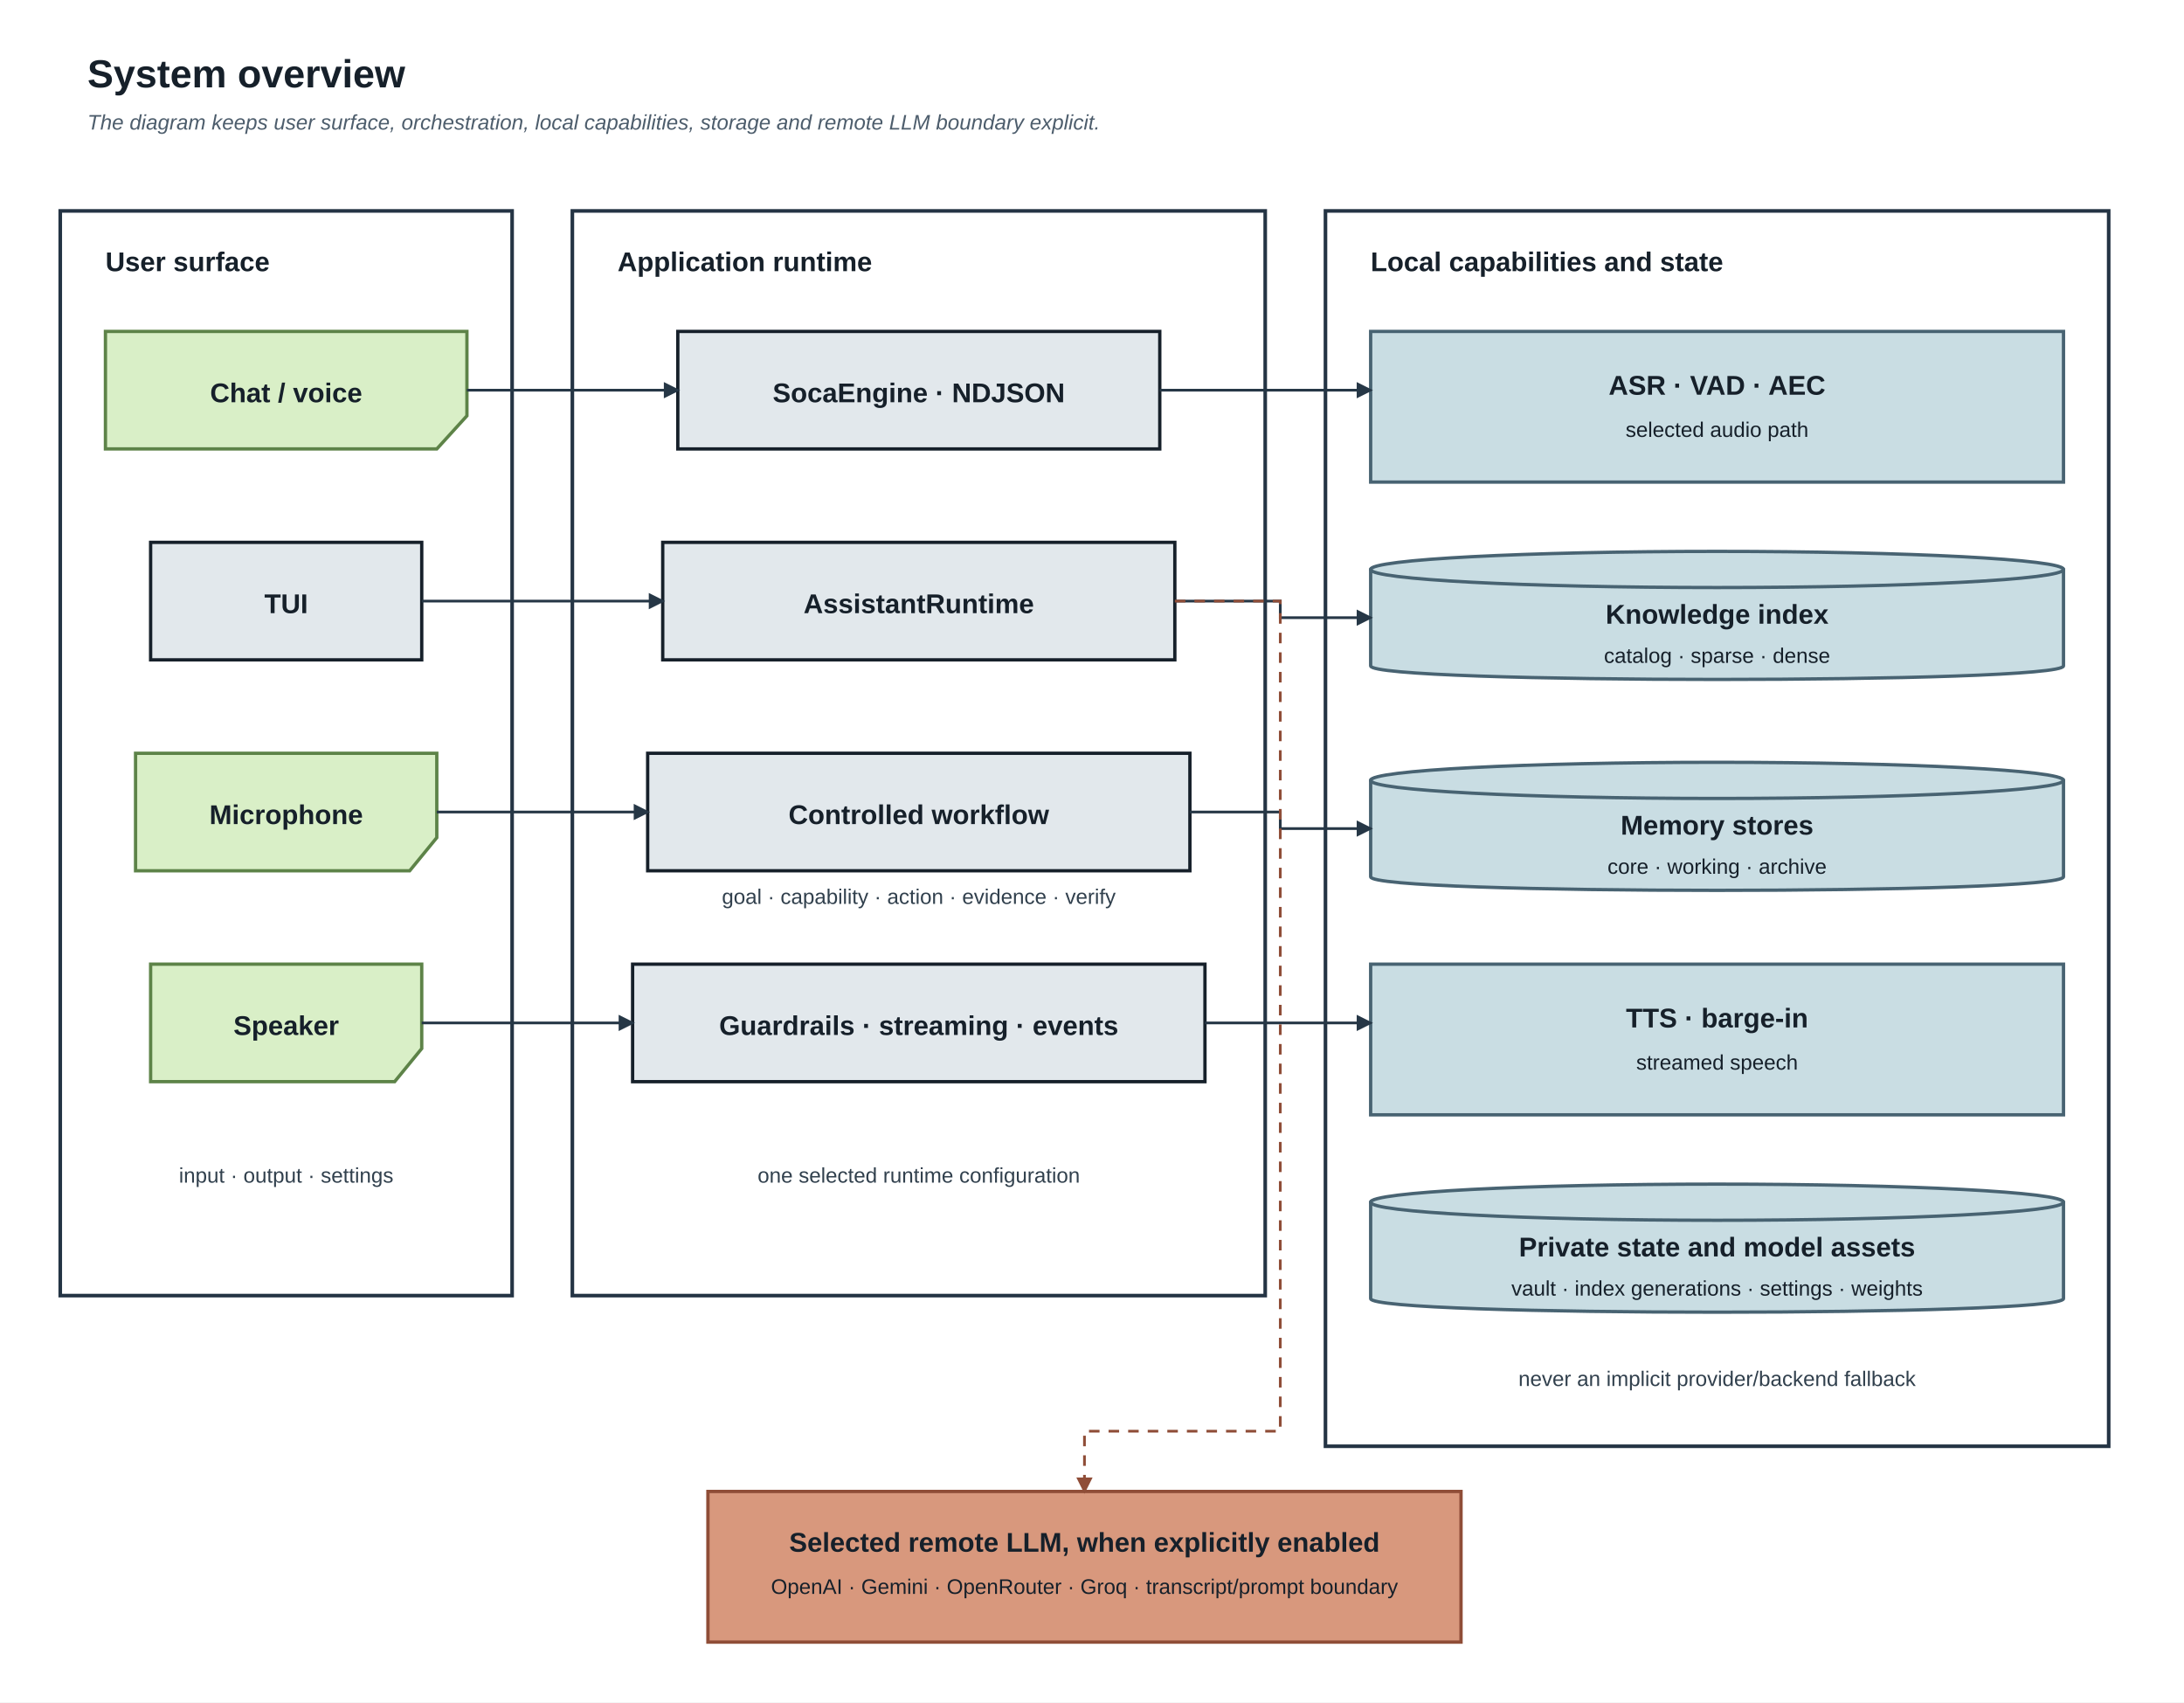
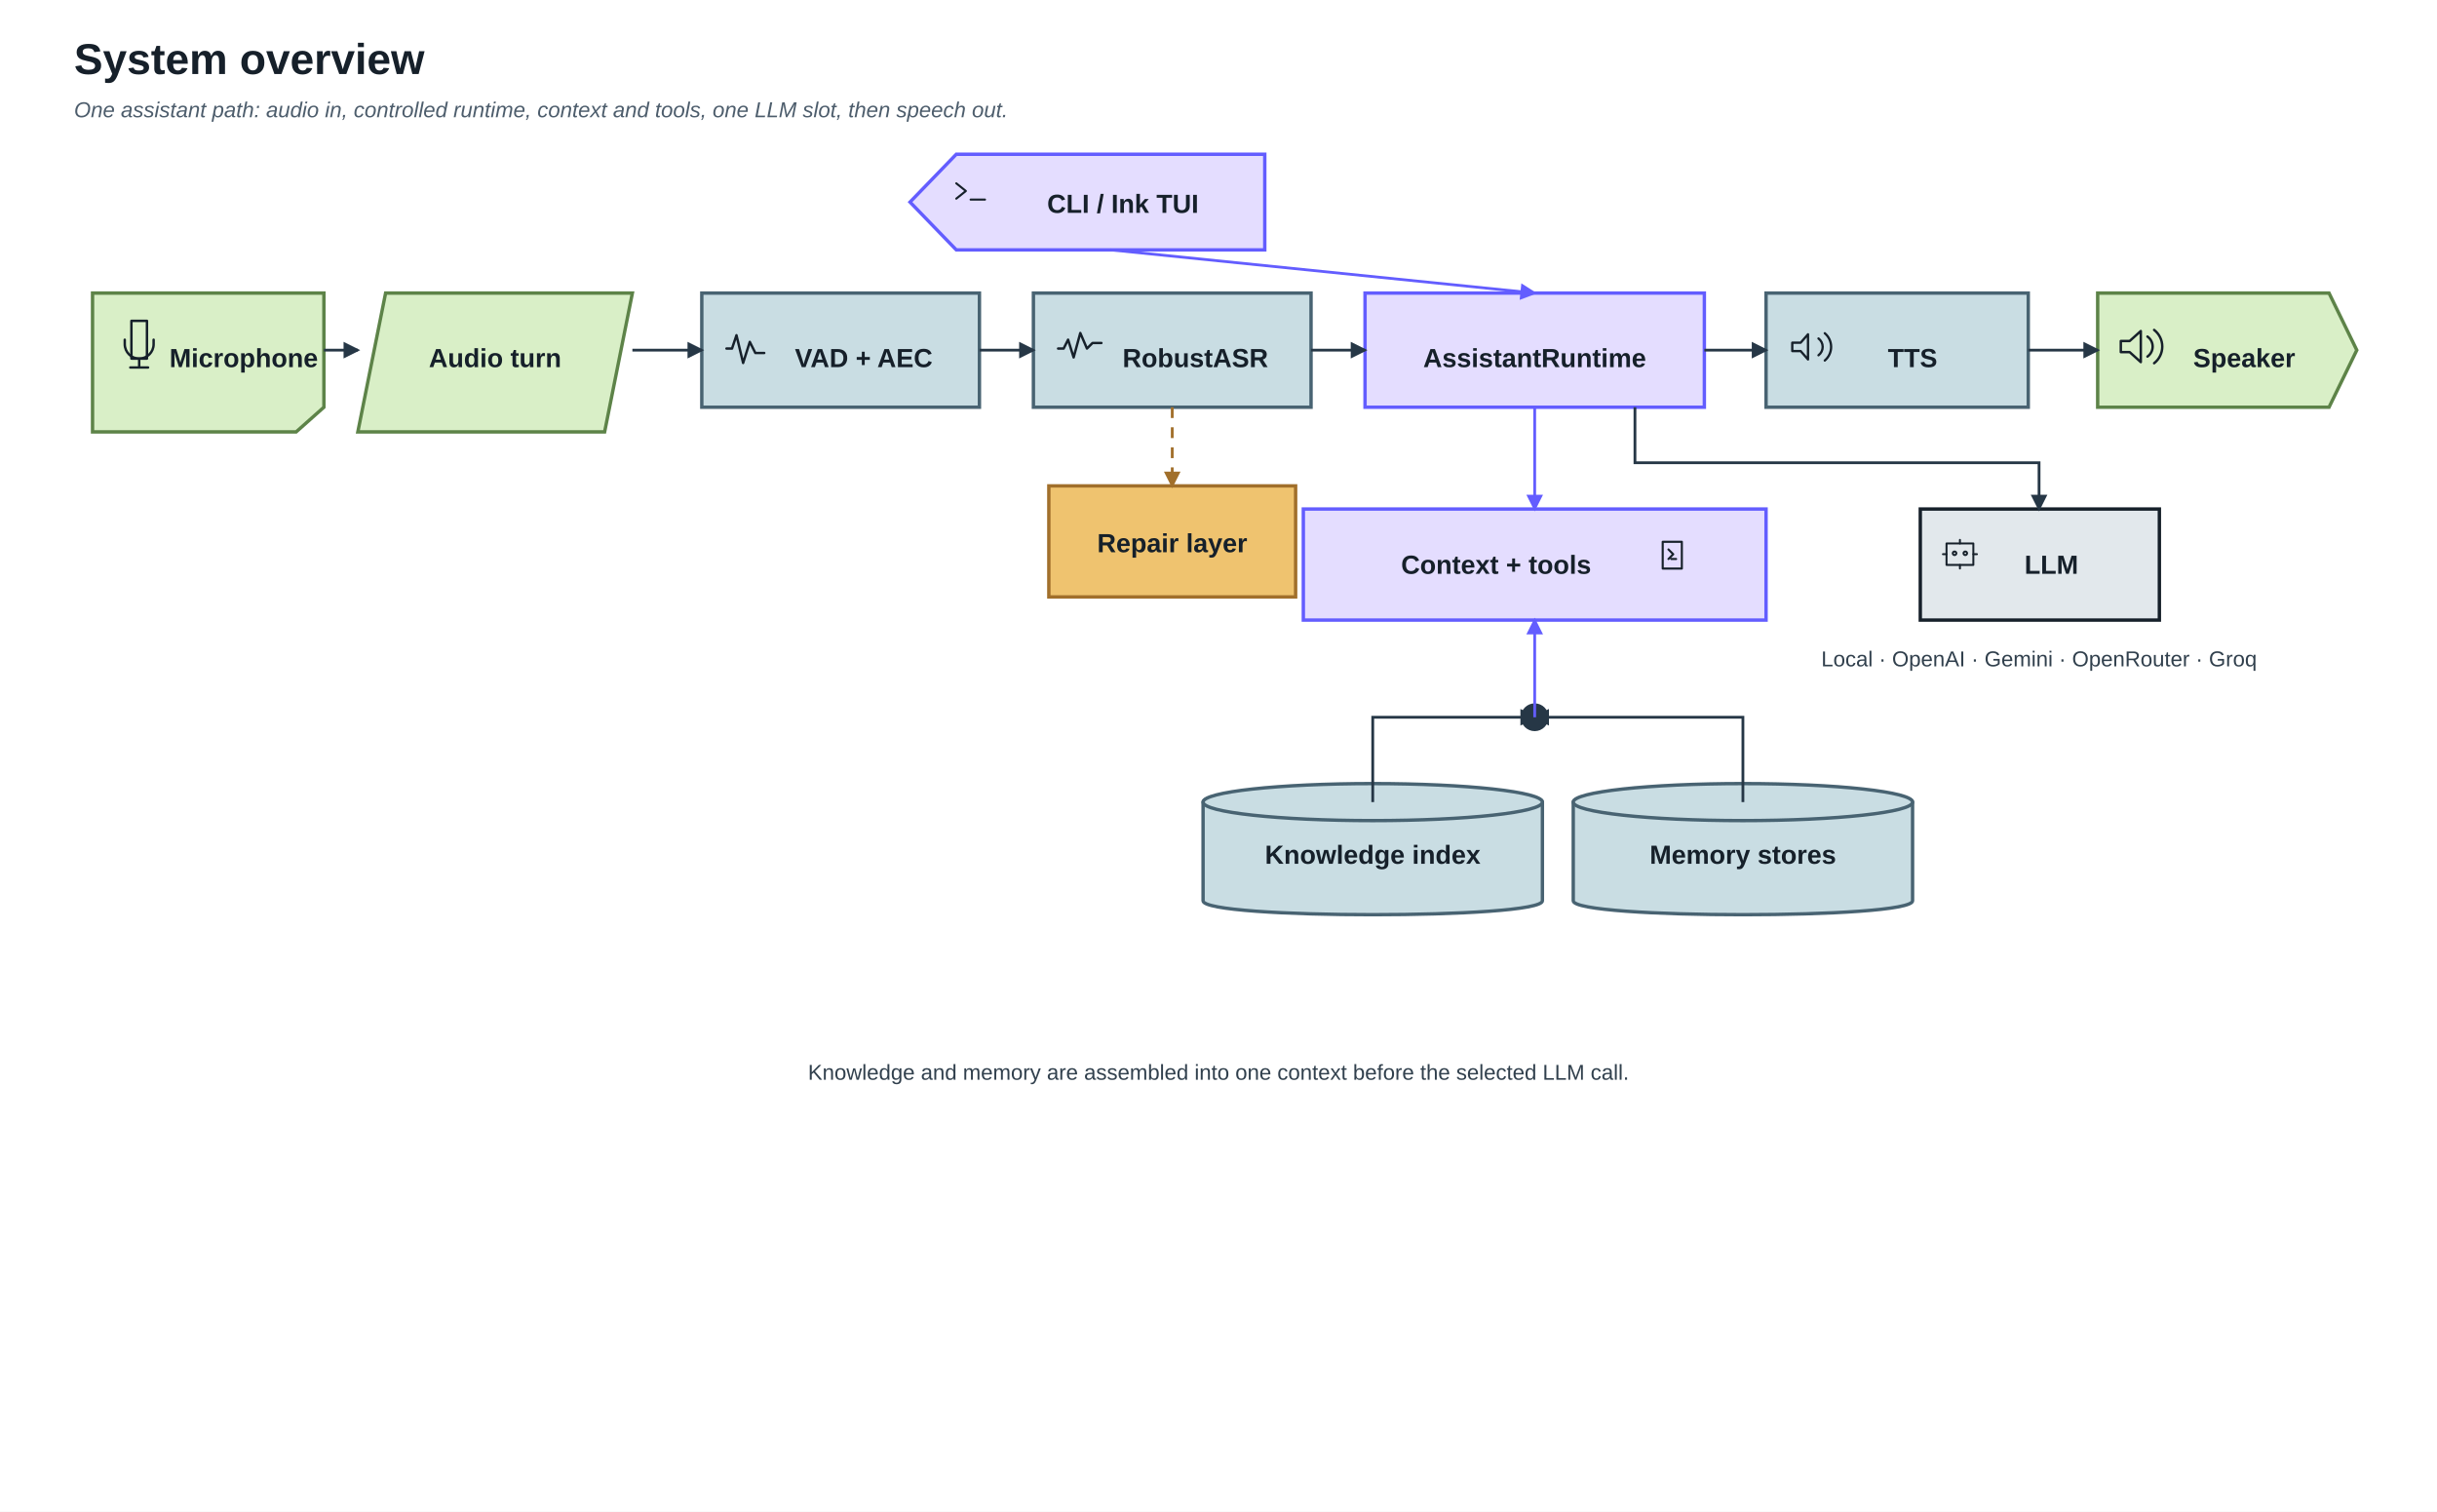
- <svg xmlns="http://www.w3.org/2000/svg" width="1450" height="1130" viewBox="0 0 1450 1130" role="img" aria-labelledby="title desc">
+ <svg xmlns="http://www.w3.org/2000/svg" width="1580" height="980" viewBox="0 0 1580 980" role="img" aria-labelledby="title desc">
  <defs>
    <marker id="arrow" viewBox="0 0 7 7" refX="6" refY="3.5" markerWidth="6" markerHeight="6" orient="auto">
      <path d="M0 0L7 3.5L0 7z" fill="#263746" />
    </marker>
-     <marker id="remote-arrow" viewBox="0 0 7 7" refX="6" refY="3.5" markerWidth="6" markerHeight="6" orient="auto">
-       <path d="M0 0L7 3.5L0 7z" fill="#8f4d37" />
+     <marker id="purple-arrow" viewBox="0 0 7 7" refX="6" refY="3.5" markerWidth="6" markerHeight="6" orient="auto">
+       <path d="M0 0L7 3.5L0 7z" fill="#635dff" />
+     </marker>
+     <marker id="repair-arrow" viewBox="0 0 7 7" refX="6" refY="3.5" markerWidth="6" markerHeight="6" orient="auto">
+       <path d="M0 0L7 3.5L0 7z" fill="#a16f2b" />
    </marker>
    <style>
-       rect{rx:0;ry:0}.bg{fill:#fff}.group{fill:#fff;stroke:#243444;stroke-width:2.4}.box{fill:#e2e8ec;stroke:#16202a;stroke-width:2.2}.data{fill:#d9efc7;stroke:#5d8348;stroke-width:2.2}.local{fill:#c9dde3;stroke:#486372;stroke-width:2.2}.remote{fill:#d8987d;stroke:#8f4d37;stroke-width:2.2}.title{font:700 26px Arial,sans-serif;fill:#16202a}.label{font:700 18px Arial,sans-serif;fill:#16202a}.small{font:14px Arial,sans-serif;fill:#31404d}.light{fill:#16202a}.edge{stroke:#263746;stroke-width:1.8;fill:none;marker-end:url(#arrow)}.remote-edge{stroke:#8f4d37;stroke-width:1.8;stroke-dasharray:7 6;fill:none;marker-end:url(#remote-arrow)}.caption{font:italic 14px Arial,sans-serif;fill:#4d5d6c}
+       rect{rx:0;ry:0}
+       .bg{fill:#ffffff}
+       .title{font:700 28px Arial,sans-serif;fill:#16202a}
+       .caption{font:italic 14px Arial,sans-serif;fill:#4d5d6c}
+       .label{font:700 17px Arial,sans-serif;fill:#16202a}
+       .small{font:14px Arial,sans-serif;fill:#31404d}
+       .data{fill:#d9efc7;stroke:#5d8348;stroke-width:2.2}
+       .process{fill:#c9dde3;stroke:#486372;stroke-width:2.2}
+       .runtime{fill:#e4ddff;stroke:#635dff;stroke-width:2.2}
+       .neutral{fill:#e2e8ec;stroke:#16202a;stroke-width:2.2}
+       .repair{fill:#efc36f;stroke:#a16f2b;stroke-width:2.2}
+       .edge{stroke:#263746;stroke-width:1.8;fill:none;marker-end:url(#arrow)}
+       .runtime-edge{stroke:#635dff;stroke-width:1.8;fill:none;marker-end:url(#purple-arrow)}
+       .repair-edge{stroke:#a16f2b;stroke-width:1.8;stroke-dasharray:7 6;fill:none;marker-end:url(#repair-arrow)}
+       .icon{fill:none;stroke:#16202a;stroke-width:2.2;stroke-linecap:round;stroke-linejoin:round}
+       .icon-fill{fill:#16202a;stroke:none}
    </style>
  </defs>
-   <rect class="bg" width="1450" height="1130" />
-   <text class="title" x="58" y="58">System overview</text>
-   <text class="caption" x="58" y="86">The diagram keeps user surface, orchestration, local capabilities, storage and remote LLM boundary explicit.</text>
-   <rect class="group" x="40" y="140" width="300" height="720" />
-   <text class="label" x="70" y="180">User surface</text>
-   <path class="data" d="M70 220H310V276L290 298H70Z" />
-   <text class="label" x="190" y="267" text-anchor="middle">Chat / voice</text>
-   <rect class="box" x="100" y="360" width="180" height="78" />
-   <text class="label" x="190" y="407" text-anchor="middle">TUI</text>
-   <path class="data" d="M90 500H290V556L272 578H90Z" />
-   <text class="label" x="190" y="547" text-anchor="middle">Microphone</text>
-   <path class="data" d="M100 640H280V696L262 718H100Z" />
-   <text class="label" x="190" y="687" text-anchor="middle">Speaker</text>
-   <text class="small" x="190" y="785" text-anchor="middle">input · output · settings</text>
-   <rect class="group" x="380" y="140" width="460" height="720" />
-   <text class="label" x="410" y="180">Application runtime</text>
-   <rect class="box" x="450" y="220" width="320" height="78" />
-   <text class="label" x="610" y="267" text-anchor="middle">SocaEngine · NDJSON</text>
-   <rect class="box" x="440" y="360" width="340" height="78" />
-   <text class="label" x="610" y="407" text-anchor="middle">AssistantRuntime</text>
-   <rect class="box" x="430" y="500" width="360" height="78" />
-   <text class="label" x="610" y="547" text-anchor="middle">Controlled workflow</text>
-   <text class="small" x="610" y="600" text-anchor="middle">goal · capability · action · evidence · verify</text>
-   <rect class="box" x="420" y="640" width="380" height="78" />
-   <text class="label" x="610" y="687" text-anchor="middle">Guardrails · streaming · events</text>
-   <text class="small" x="610" y="785" text-anchor="middle">one selected runtime configuration</text>
-   <rect class="group" x="880" y="140" width="520" height="820" />
-   <text class="label" x="910" y="180">Local capabilities and state</text>
-   <rect class="local" x="910" y="220" width="460" height="100" />
-   <text class="label light" x="1140" y="262" text-anchor="middle">ASR · VAD · AEC</text>
-   <text class="small light" x="1140" y="290" text-anchor="middle">selected audio path</text>
-   <path class="local" d="M910 378C910 366 1370 366 1370 378V442C1370 454 910 454 910 442Z" />
-   <ellipse class="local" cx="1140" cy="378" rx="230" ry="12" />
-   <text class="label light" x="1140" y="414" text-anchor="middle">Knowledge index</text>
-   <text class="small light" x="1140" y="440" text-anchor="middle">catalog · sparse · dense</text>
-   <path class="local" d="M910 518C910 506 1370 506 1370 518V582C1370 594 910 594 910 582Z" />
-   <ellipse class="local" cx="1140" cy="518" rx="230" ry="12" />
-   <text class="label light" x="1140" y="554" text-anchor="middle">Memory stores</text>
-   <text class="small light" x="1140" y="580" text-anchor="middle">core · working · archive</text>
-   <rect class="local" x="910" y="640" width="460" height="100" />
-   <text class="label light" x="1140" y="682" text-anchor="middle">TTS · barge-in</text>
-   <text class="small light" x="1140" y="710" text-anchor="middle">streamed speech</text>
-   <path class="local" d="M910 798C910 786 1370 786 1370 798V862C1370 874 910 874 910 862Z" />
-   <ellipse class="local" cx="1140" cy="798" rx="230" ry="12" />
-   <text class="label light" x="1140" y="834" text-anchor="middle">Private state and model assets</text>
-   <text class="small light" x="1140" y="860" text-anchor="middle">vault · index generations · settings · weights</text>
-   <text class="small" x="1140" y="920" text-anchor="middle">never an implicit provider/backend fallback</text>
-   <rect class="remote" x="470" y="990" width="500" height="100" />
-   <text class="label light" x="720" y="1030" text-anchor="middle">Selected remote LLM, when explicitly enabled</text>
-   <text class="small light" x="720" y="1058" text-anchor="middle">OpenAI · Gemini · OpenRouter · Groq · transcript/prompt boundary</text>
-   <path class="edge" d="M310 259H450" />
-   <path class="edge" d="M280 399H440" />
-   <path class="edge" d="M290 539H430" />
-   <path class="edge" d="M280 679H420" />
-   <path class="edge" d="M770 259H910" />
-   <path class="edge" d="M780 399H850V410H910" />
-   <path class="edge" d="M790 539H850V550H910" />
-   <path class="edge" d="M800 679H910" />
-   <path class="remote-edge" d="M780 399H850V950H720V990" />
+   <rect class="bg" width="1580" height="980" />
+   <text class="title" x="48" y="48">System overview</text>
+   <text class="caption" x="48" y="76">One assistant path: audio in, controlled runtime, context and tools, one LLM slot, then speech out.</text>
+   <path class="data" d="M60 190H210V264L192 280H60Z" />
+   <g class="icon" transform="translate(78 208) scale(.72)">
+     <rect x="10" y="0" width="14" height="34" rx="7" />
+     <path d="M4 17v4a13 13 0 0 0 26 0v-4M17 34v8M9 42h16" />
+   </g>
+   <text class="label" x="158" y="238" text-anchor="middle">Microphone</text>
+   <path class="data" d="M250 190H410L392 280H232Z" />
+   <text class="label" x="321" y="238" text-anchor="middle">Audio turn</text>
+   <rect class="process" x="455" y="190" width="180" height="74" />
+   <g class="icon" transform="translate(471 213) scale(.72)">
+     <path d="M0 18h5l4-12 6 25 6-19 5 10h8" />
+   </g>
+   <text class="label" x="560" y="238" text-anchor="middle">VAD + AEC</text>
+   <rect class="process" x="670" y="190" width="180" height="74" />
+   <g class="icon" transform="translate(686 213) scale(.72)">
+     <path d="M0 18h5l4-8 5 16 6-22 6 14 5-5h8" />
+   </g>
+   <text class="label" x="775" y="238" text-anchor="middle">RobustASR</text>
+   <rect class="runtime" x="885" y="190" width="220" height="74" />
+   <text class="label" x="995" y="238" text-anchor="middle">AssistantRuntime</text>
+   <rect class="process" x="1145" y="190" width="170" height="74" />
+   <g class="icon" transform="translate(1162 214) scale(.68)">
+     <path d="M0 12h8l7-8v24l-7-8H0zM25 8a10 10 0 0 1 0 16M31 3a17 17 0 0 1 0 26" />
+   </g>
+   <text class="label" x="1240" y="238" text-anchor="middle">TTS</text>
+   <path class="data" d="M1360 190H1510L1528 227L1510 264H1360Z" />
+   <g class="icon" transform="translate(1375 211) scale(.72)">
+     <path d="M0 14h8l10-9v28l-10-9H0zM24 10a11 11 0 0 1 0 18M30 4a19 19 0 0 1 0 30" />
+   </g>
+   <text class="label" x="1455" y="238" text-anchor="middle">Speaker</text>
+   <path class="runtime" d="M620 100H820V162H620L590 131Z" />
+   <g class="icon" transform="translate(620 117) scale(.62)">
+     <path d="M0 3l10 8-10 8M15 20h15" />
+   </g>
+   <text class="label" x="728" y="138" text-anchor="middle">CLI / Ink TUI</text>
+   <rect class="repair" x="680" y="315" width="160" height="72" />
+   <text class="label" x="760" y="358" text-anchor="middle">Repair layer</text>
+   <rect class="runtime" x="845" y="330" width="300" height="72" />
+   <g class="icon" transform="translate(1078 350) scale(.62)">
+     <path d="M0 2h20v28H0zM6 10l5 5-5 5M14 20h-5" />
+   </g>
+   <text class="label" x="970" y="372" text-anchor="middle">Context + tools</text>
+   <rect class="neutral" x="1245" y="330" width="155" height="72" />
+   <g class="icon" transform="translate(1262 350) scale(.58)">
+     <rect x="0" y="4" width="30" height="24" rx="3" />
+     <circle cx="9" cy="15" r="2" />
+     <circle cx="21" cy="15" r="2" />
+     <path d="M15 0v4M15 28v4M-4 16h4M30 16h4" />
+   </g>
+   <text class="label" x="1330" y="372" text-anchor="middle">LLM</text>
+   <text class="small" x="1322" y="432" text-anchor="middle">Local · OpenAI · Gemini · OpenRouter · Groq</text>
+   <circle cx="995" cy="465" r="9" fill="#263746" />
+   <path class="process" d="M780 520C780 508 1000 508 1000 520V584C1000 596 780 596 780 584Z" />
+   <ellipse class="process" cx="890" cy="520" rx="110" ry="12" />
+   <text class="label" x="890" y="560" text-anchor="middle">Knowledge index</text>
+   <path class="process" d="M1020 520C1020 508 1240 508 1240 520V584C1240 596 1020 596 1020 584Z" />
+   <ellipse class="process" cx="1130" cy="520" rx="110" ry="12" />
+   <text class="label" x="1130" y="560" text-anchor="middle">Memory stores</text>
+   <path class="edge" d="M210 227H232" />
+   <path class="edge" d="M410 227H455" />
+   <path class="edge" d="M635 227H670" />
+   <path class="edge" d="M850 227H885" />
+   <path class="edge" d="M1105 227H1145" />
+   <path class="edge" d="M1315 227H1360" />
+   <path class="runtime-edge" d="M720 162L995 190" />
+   <path class="repair-edge" d="M760 264V315" />
+   <path class="runtime-edge" d="M995 264V330" />
+   <path class="edge" d="M1060 264V300H1322V330" />
+   <path class="edge" d="M890 520V465H995" />
+   <path class="edge" d="M1130 520V465H995" />
+   <path class="runtime-edge" d="M995 465V402" />
+   <text class="small" x="790" y="700" text-anchor="middle">Knowledge and memory are assembled into one context before the selected LLM call.</text>
</svg>
